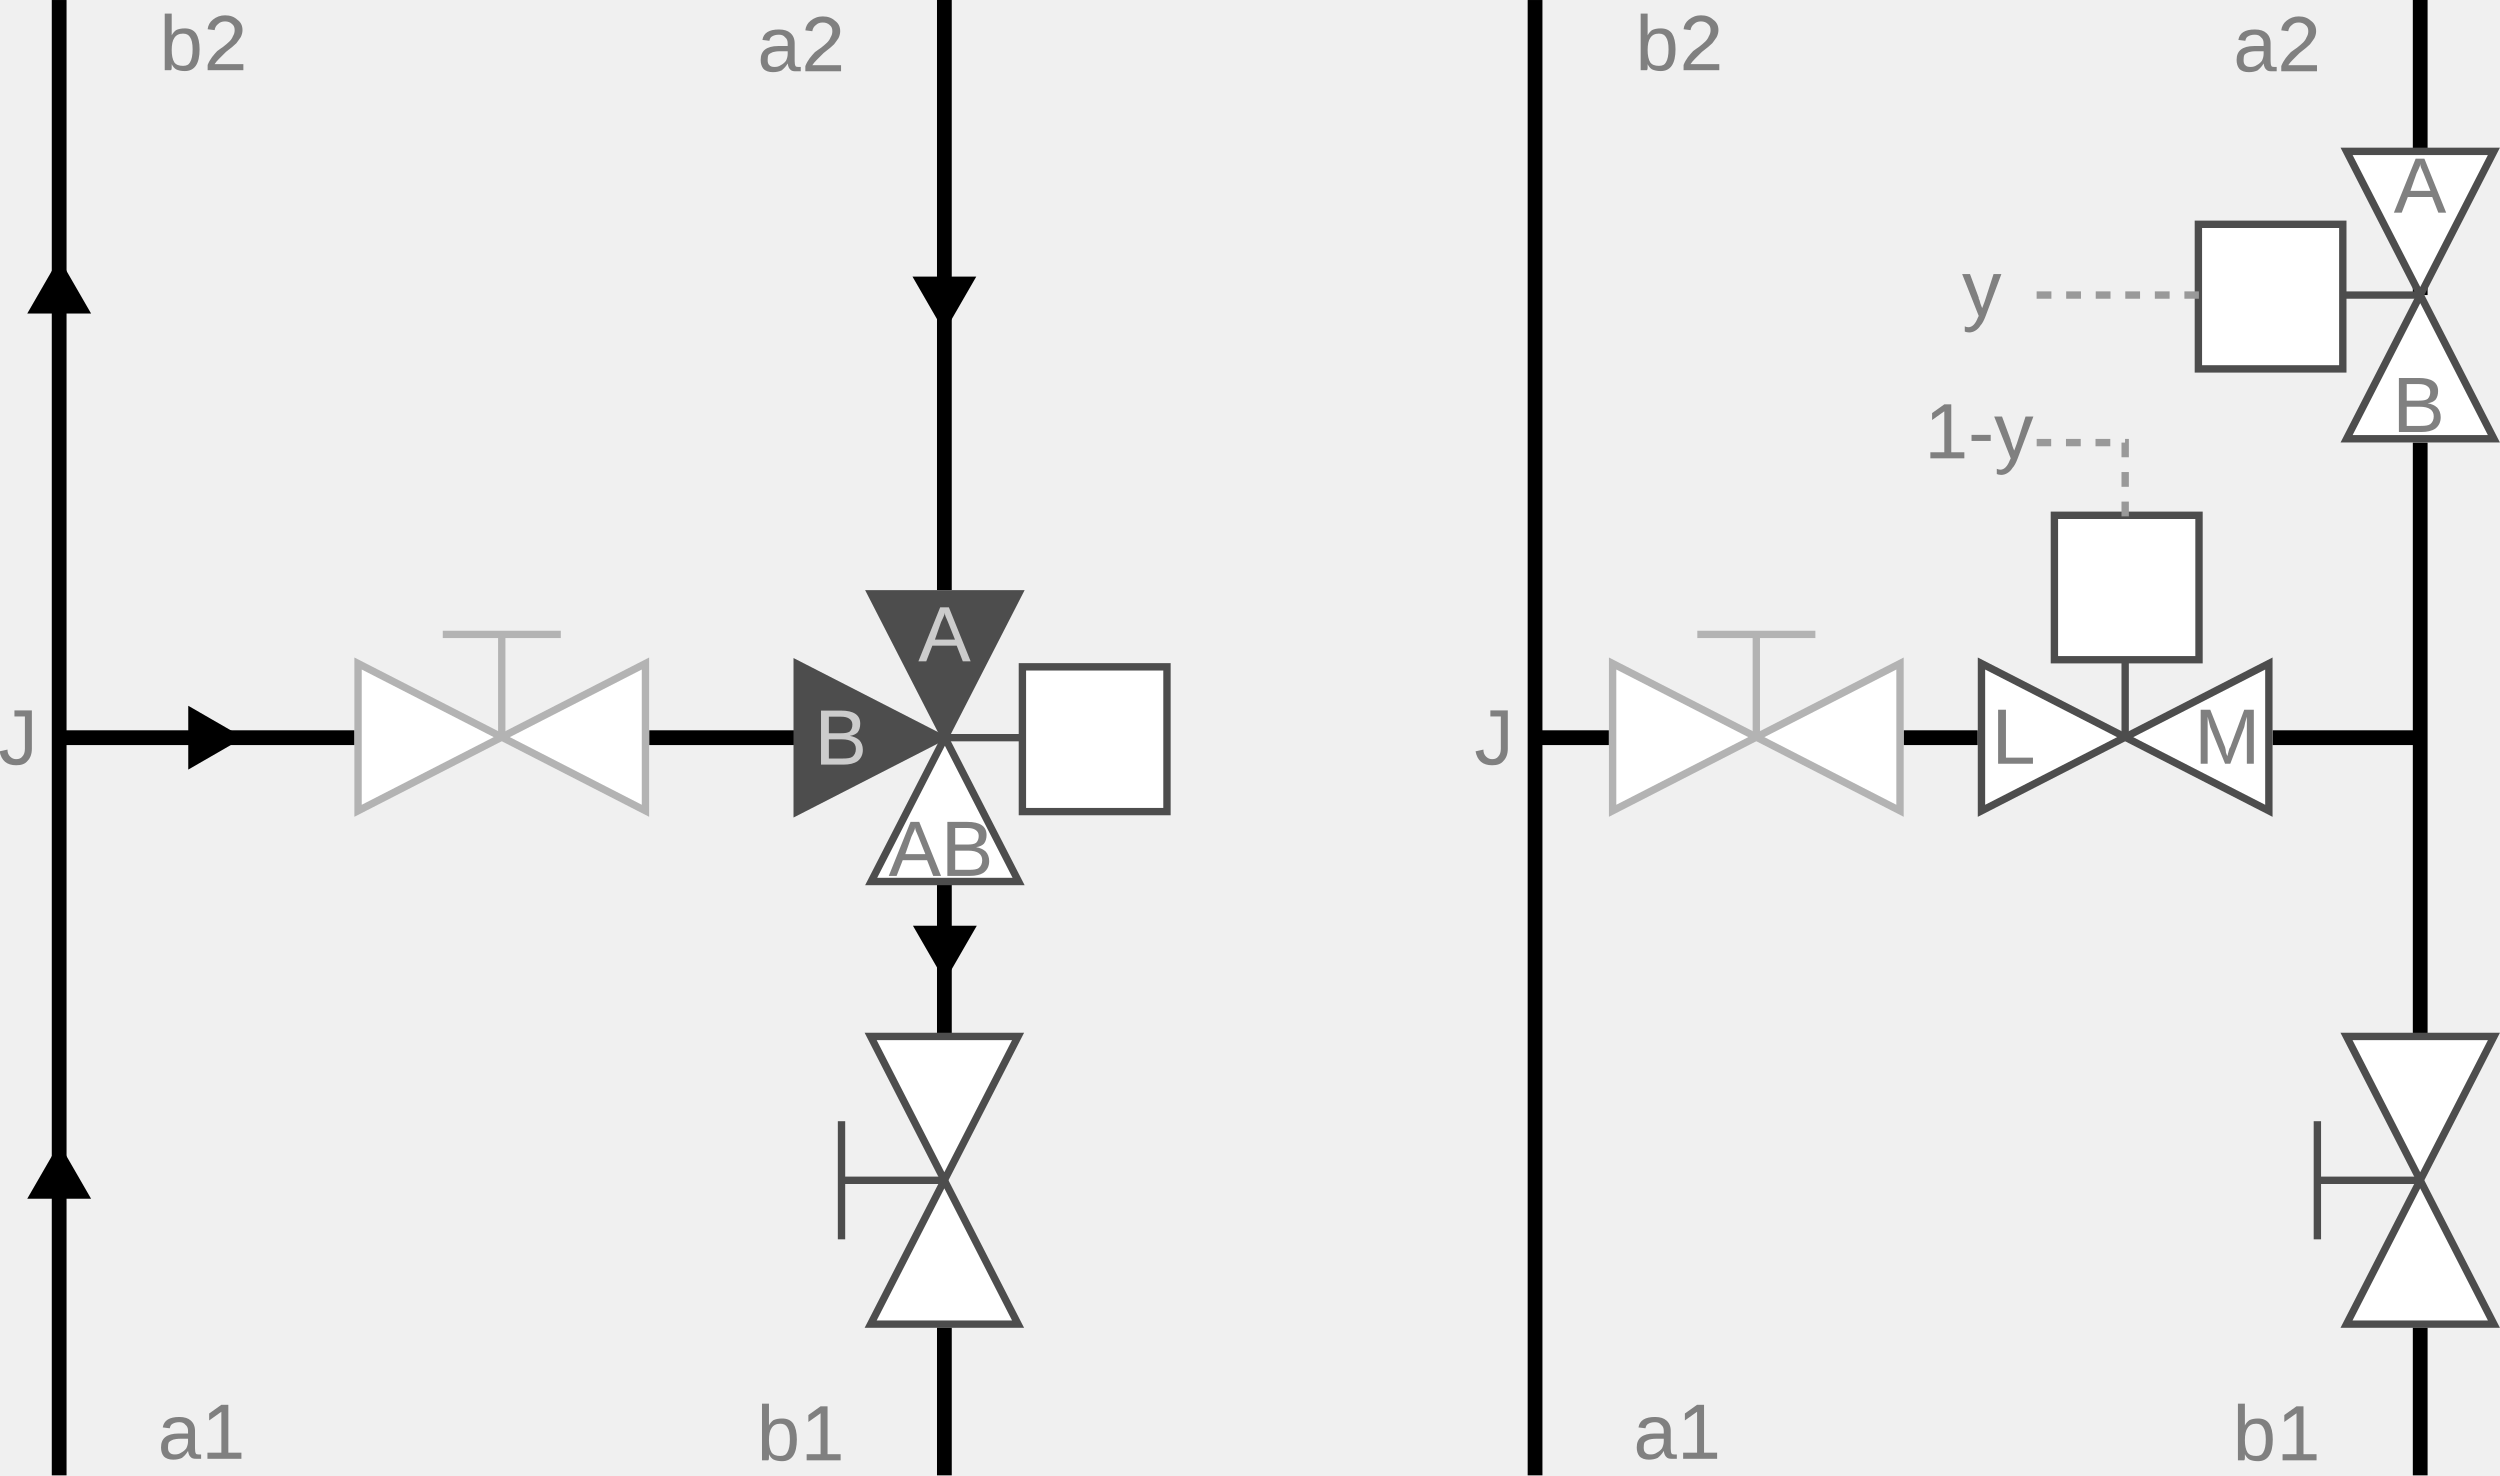
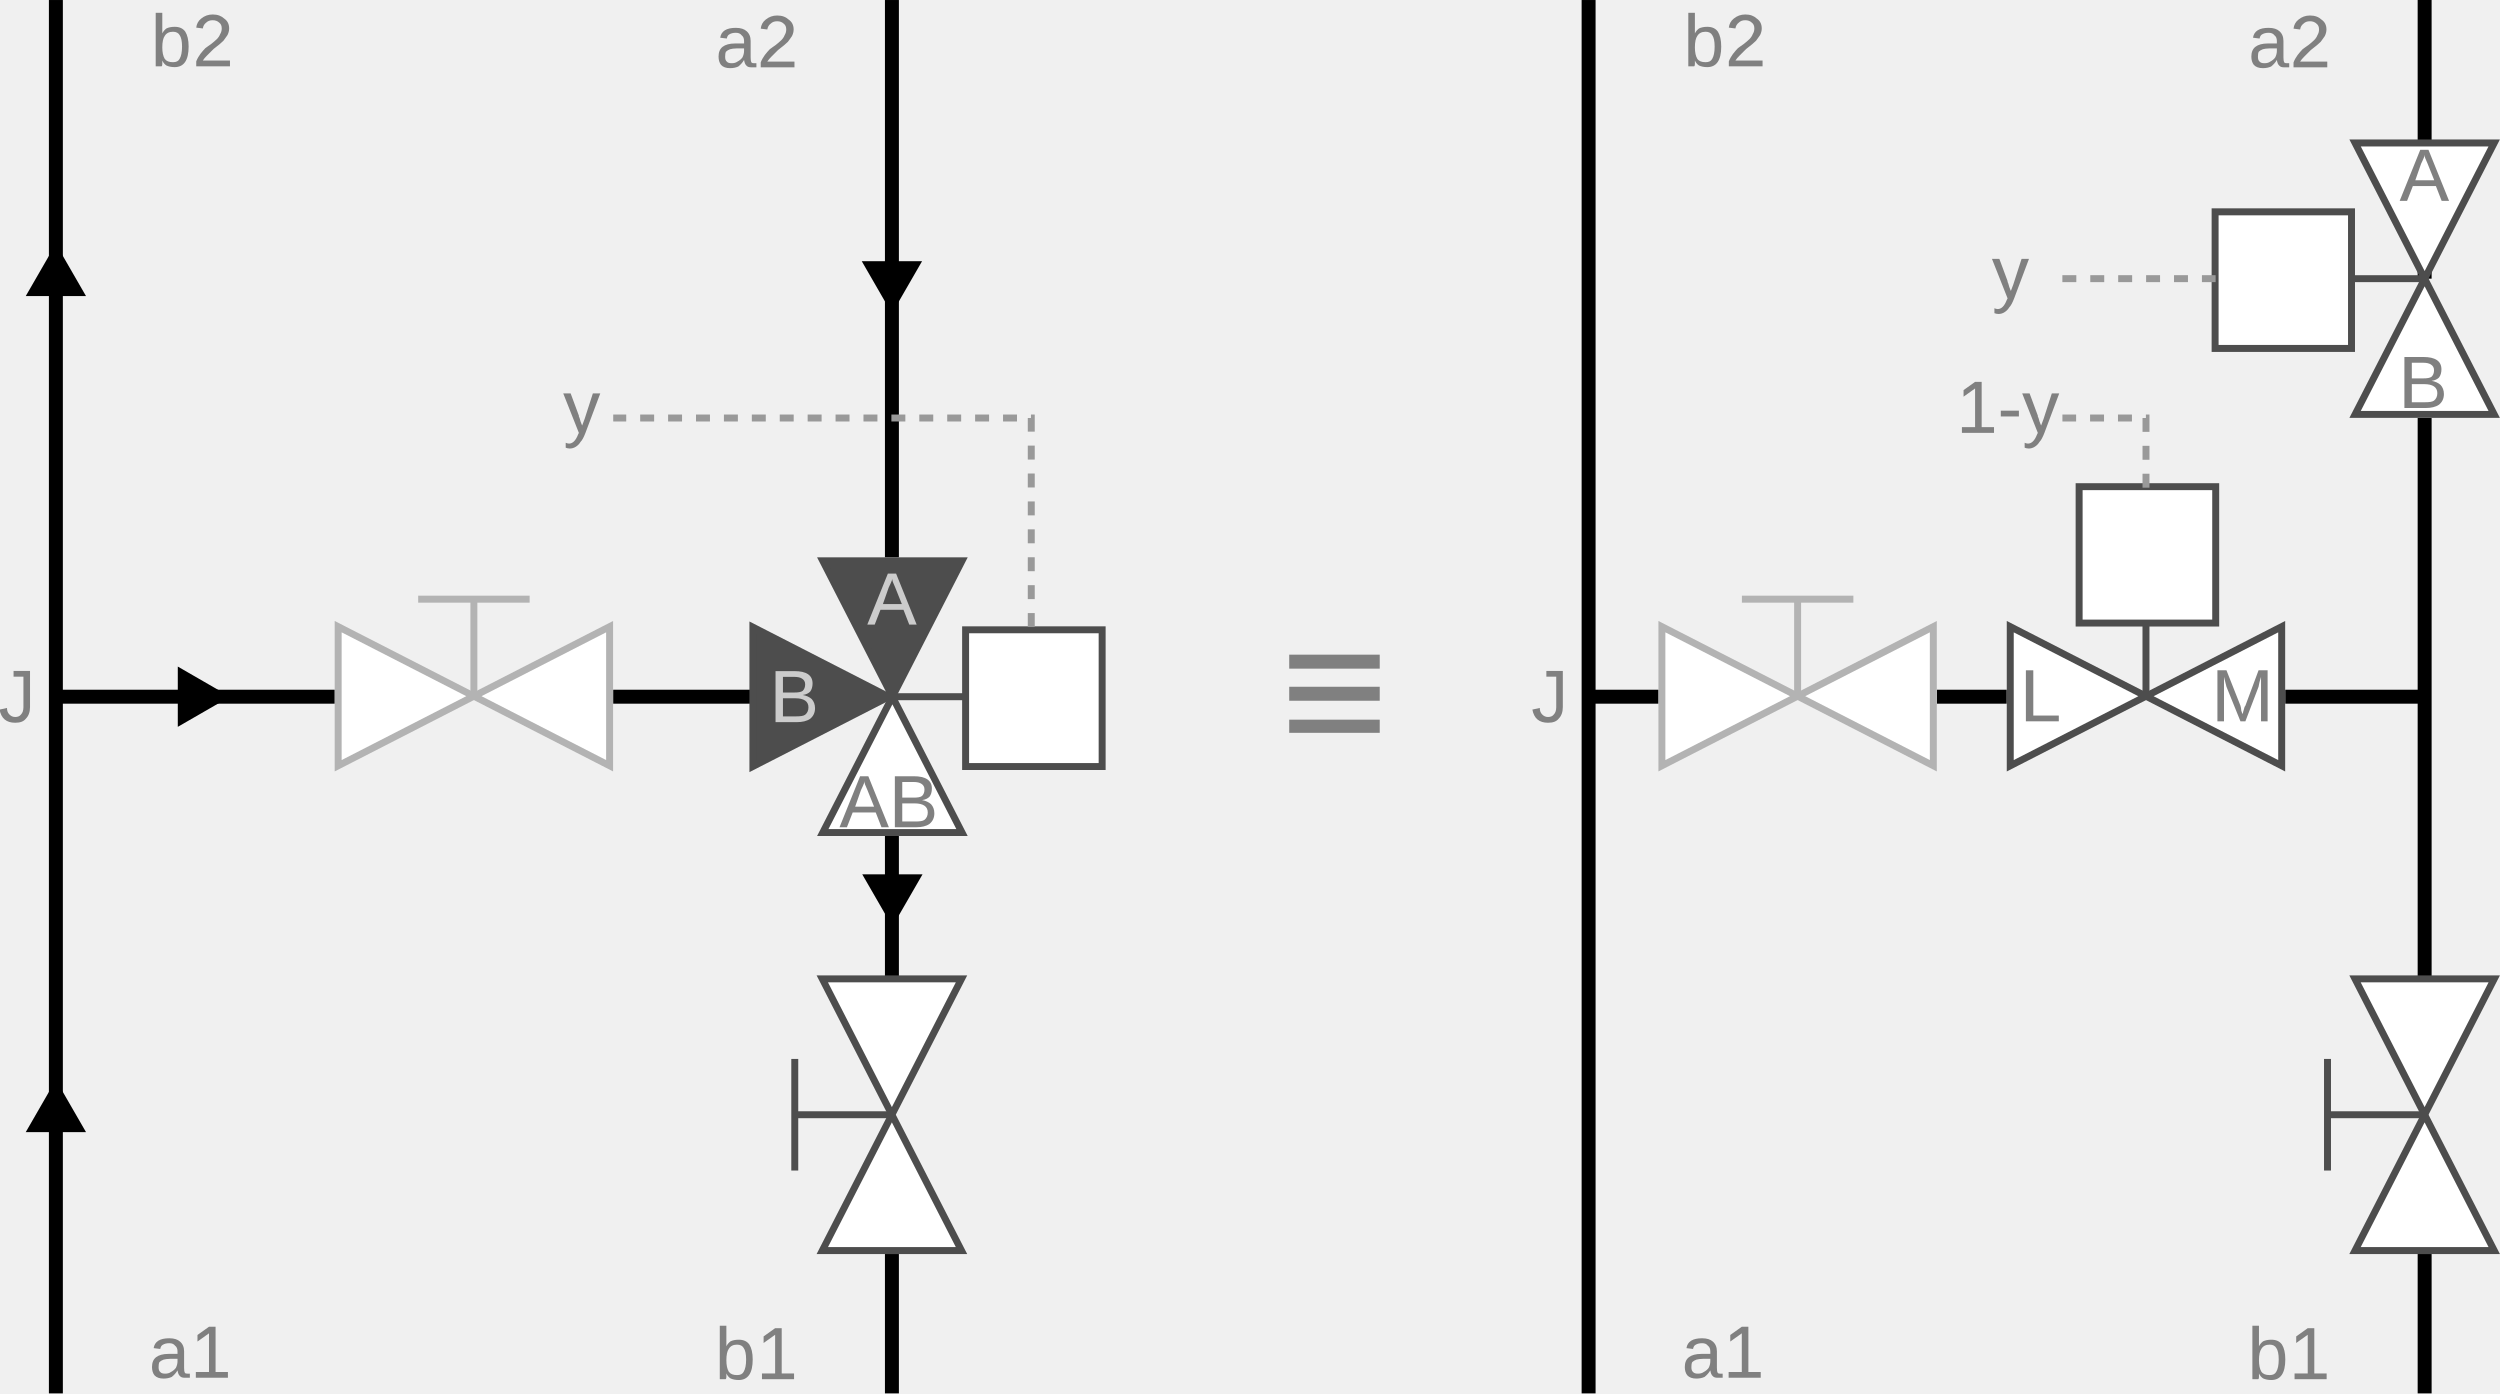
- <svg xmlns="http://www.w3.org/2000/svg" width="44.834mm" height="26.458mm" viewBox="0 0 44.834 26.458" version="1.1" id="svg1058">
+ <svg xmlns="http://www.w3.org/2000/svg" width="47.471mm" height="26.458mm" viewBox="0 0 47.471 26.458" version="1.1" id="svg1058">
  <defs id="defs1055">
    <clipPath clipPathUnits="userSpaceOnUse" id="clipPath39175">
      <rect style="fill:none;stroke:#cccccc;stroke-width:0.132" id="rect39177" width="26.458" height="26.458" x="63.5" y="121.708" />
    </clipPath>
    <marker id="ExperimentalArrow-39-8-3-9" refX="5" refY="3" orient="auto-start-reverse">
      <path style="fill:context-stroke" d="M 10,3 0,6 V 0 Z" id="path31992-48-8-4-3" />
    </marker>
    <marker id="marker32009-1-9-0-9" refX="5" refY="3" orient="auto-start-reverse">
      <path style="fill:context-stroke" d="M 10,3 0,6 V 0 Z" id="path32007-29-7-3-0" />
    </marker>
    <clipPath clipPathUnits="userSpaceOnUse" id="clipPath39175-3">
      <rect style="fill:none;stroke:#cccccc;stroke-width:0.132" id="rect39177-9" width="26.458" height="26.458" x="63.5" y="121.708" />
    </clipPath>
    <marker id="ExperimentalArrow-39-8-3-9-4" refX="5" refY="3" orient="auto-start-reverse">
      <path style="fill:context-stroke" d="M 10,3 0,6 V 0 Z" id="path31992-48-8-4-3-8" />
    </marker>
    <marker id="marker32009-1-9-0-9-1" refX="5" refY="3" orient="auto-start-reverse">
      <path style="fill:context-stroke" d="M 10,3 0,6 V 0 Z" id="path32007-29-7-3-0-2" />
    </marker>
  </defs>
-   <g id="layer1" transform="translate(-43.90897,-116.4167)">
-     <g id="g16622-6-3" transform="translate(-38.37374,-30.42708)" style="fill:#ffffff;stroke:#b3b3b3">
+   <g id="layer1" transform="translate(-42.84798,-116.4167)">
+     <g id="g16622-6-3" transform="translate(-39.43474,-30.42708)" style="fill:#ffffff;stroke:#b3b3b3">
      <path style="fill:#ffffff;stroke:#b3b3b3;stroke-width:0.132;stroke-linecap:butt;stroke-linejoin:miter;stroke-miterlimit:4;stroke-dasharray:none;stroke-opacity:1" d="m 93.858,158.743 v 2.641 l -2.577,-1.321 z" id="path5025-11-8" />
      <path style="fill:#ffffff;fill-opacity:1;stroke:#b3b3b3;stroke-width:0.132;stroke-linecap:butt;stroke-linejoin:miter;stroke-miterlimit:4;stroke-dasharray:none;stroke-opacity:1" d="m 88.704,158.743 v 2.641 l 2.577,-1.321 z" id="path5027-59-5" />
      <path style="fill:#ffffff;stroke:#b3b3b3;stroke-width:0.132;stroke-linecap:butt;stroke-linejoin:miter;stroke-miterlimit:4;stroke-dasharray:none;stroke-opacity:1" d="m 91.281,158.221 c 0,1.852 0,1.852 0,1.852" id="path5031-8-6" />
      <path style="display:inline;fill:#ffffff;stroke:#b3b3b3;stroke-width:0.132;stroke-linecap:butt;stroke-linejoin:miter;stroke-miterlimit:4;stroke-dasharray:none;stroke-opacity:1" d="m 92.34,158.221 c -2.117,0 -2.117,0 -2.117,0" id="path5031-5-48-1" />
    </g>
-     <path style="font-variation-settings:normal;vector-effect:none;fill:none;fill-opacity:1;stroke:#000000;stroke-width:0.265;stroke-linecap:butt;stroke-linejoin:miter;stroke-miterlimit:4;stroke-dasharray:none;stroke-dashoffset:0;stroke-opacity:1;-inkscape-stroke:none;stop-color:#000000" d="m 60.845,135.008 v -2.788" id="path2800-31-9" />
-     <path style="font-variation-settings:normal;vector-effect:none;fill:none;fill-opacity:1;stroke:#000000;stroke-width:0.265;stroke-linecap:butt;stroke-linejoin:miter;stroke-miterlimit:4;stroke-dasharray:none;stroke-dashoffset:0;stroke-opacity:1;-inkscape-stroke:none;stop-color:#000000" d="M 44.97,142.875 V 116.417" id="path2804-9-4" />
-     <g id="g16622-8-3-8" transform="matrix(0,-1.001011,1.00104,0,-99.38524,228.9569)" style="fill:#ffffff;stroke-width:0.999">
+     <path style="font-variation-settings:normal;vector-effect:none;fill:none;fill-opacity:1;stroke:#000000;stroke-width:0.265;stroke-linecap:butt;stroke-linejoin:miter;stroke-miterlimit:4;stroke-dasharray:none;stroke-dashoffset:0;stroke-opacity:1;-inkscape-stroke:none;stop-color:#000000" d="m 59.784,135.008 v -2.788" id="path2800-31-9" />
+     <path style="font-variation-settings:normal;vector-effect:none;fill:none;fill-opacity:1;stroke:#000000;stroke-width:0.265;stroke-linecap:butt;stroke-linejoin:miter;stroke-miterlimit:4;stroke-dasharray:none;stroke-dashoffset:0;stroke-opacity:1;-inkscape-stroke:none;stop-color:#000000" d="M 43.909,142.875 V 116.417" id="path2804-9-4" />
+     <g id="g16622-8-3-8" transform="matrix(0,-1.001011,1.00104,0,-100.4462,228.9569)" style="fill:#ffffff;stroke-width:0.999">
      <path style="fill:#ffffff;stroke:#4d4d4d;stroke-width:0.132;stroke-linecap:butt;stroke-linejoin:miter;stroke-miterlimit:4;stroke-dasharray:none;stroke-opacity:1" d="m 93.858,158.743 v 2.641 l -2.577,-1.321 z" id="path5025-1-3-1" />
      <path style="fill:#ffffff;fill-opacity:1;stroke:#4d4d4d;stroke-width:0.132;stroke-linecap:butt;stroke-linejoin:miter;stroke-miterlimit:4;stroke-dasharray:none;stroke-opacity:1" d="m 88.704,158.743 v 2.641 l 2.577,-1.321 z" id="path5027-0-3-0" />
      <path style="fill:#ffffff;stroke:#4d4d4d;stroke-width:0.132;stroke-linecap:butt;stroke-linejoin:miter;stroke-miterlimit:4;stroke-dasharray:none;stroke-opacity:1" d="m 91.281,158.221 c 0,1.852 0,1.852 0,1.852" id="path5031-3-8-3" />
      <path style="display:inline;fill:#ffffff;stroke:#4d4d4d;stroke-width:0.132;stroke-linecap:butt;stroke-linejoin:miter;stroke-miterlimit:4;stroke-dasharray:none;stroke-opacity:1" d="m 92.34,158.221 c -2.117,0 -2.117,0 -2.117,0" id="path5031-5-0-6-0" />
    </g>
-     <path style="fill:#000000;stroke:#000000;stroke-width:0.132" id="path22200-04-4" d="m 48.145,129.646 -0.397,0.229 -0.397,0.229 v -0.458 -0.458 l 0.397,0.229 z" />
-     <path style="fill:#000000;stroke:#000000;stroke-width:0.132" id="path22200-0-8-4" d="m 44.97,121.179 -0.229,0.397 -0.229,0.397 h 0.458 0.458 l -0.229,-0.397 z" />
-     <path style="display:inline;fill:none;fill-opacity:1;fill-rule:evenodd;stroke:#000000;stroke-width:0.265;stroke-miterlimit:4;stroke-dasharray:none;stroke-dashoffset:0;stop-color:#000000" d="m 60.845,127 -3e-5,-10.583" id="path6348-5-3-4" />
-     <path style="font-variation-settings:normal;vector-effect:none;fill:none;fill-opacity:1;stroke:#000000;stroke-width:0.265;stroke-linecap:butt;stroke-linejoin:miter;stroke-miterlimit:4;stroke-dasharray:none;stroke-dashoffset:0;stroke-opacity:1;-inkscape-stroke:none;stop-color:#000000" d="m 44.97,129.646 h 5.292" id="path1635-7" />
-     <path style="font-variation-settings:normal;vector-effect:none;fill:none;fill-opacity:1;stroke:#000000;stroke-width:0.265;stroke-linecap:butt;stroke-linejoin:miter;stroke-miterlimit:4;stroke-dasharray:none;stroke-dashoffset:0;stroke-opacity:1;-inkscape-stroke:none;stop-color:#000000" d="m 55.553,129.646 h 2.646" id="path1750-6" />
-     <g id="g3068-8-8" transform="matrix(0,-0.2648509,0.2648494,0,-509.1415,299.2192)" style="display:inline;stroke-width:0.999">
+     <path style="fill:#000000;stroke:#000000;stroke-width:0.132" id="path22200-04-4" d="m 47.084,129.646 -0.397,0.229 -0.397,0.229 v -0.458 -0.458 l 0.397,0.229 z" />
+     <path style="fill:#000000;stroke:#000000;stroke-width:0.132" id="path22200-0-8-4" d="m 43.909,121.179 -0.229,0.397 -0.229,0.397 h 0.458 0.458 l -0.229,-0.397 z" />
+     <path style="display:inline;fill:none;fill-opacity:1;fill-rule:evenodd;stroke:#000000;stroke-width:0.265;stroke-miterlimit:4;stroke-dasharray:none;stroke-dashoffset:0;stop-color:#000000" d="m 59.784,127 -3e-5,-10.583" id="path6348-5-3-4" />
+     <path style="font-variation-settings:normal;vector-effect:none;fill:none;fill-opacity:1;stroke:#000000;stroke-width:0.265;stroke-linecap:butt;stroke-linejoin:miter;stroke-miterlimit:4;stroke-dasharray:none;stroke-dashoffset:0;stroke-opacity:1;-inkscape-stroke:none;stop-color:#000000" d="m 43.909,129.646 h 5.292" id="path1635-7" />
+     <path style="font-variation-settings:normal;vector-effect:none;fill:none;fill-opacity:1;stroke:#000000;stroke-width:0.265;stroke-linecap:butt;stroke-linejoin:miter;stroke-miterlimit:4;stroke-dasharray:none;stroke-dashoffset:0;stroke-opacity:1;-inkscape-stroke:none;stop-color:#000000" d="m 54.492,129.646 h 2.646" id="path1750-6" />
+     <g id="g3068-8-8" transform="matrix(0,-0.2648509,0.2648494,0,-510.2025,299.2192)" style="display:inline;stroke-width:0.999">
      <path id="path5655-7-5-9-1-6-1-1-8" d="m 630.52,2157.142 v -9.984 l 9.74,4.992 z" style="fill:#ffffff;stroke:#4d4d4d;stroke-width:0.499;stroke-linecap:butt;stroke-linejoin:miter;stroke-miterlimit:4;stroke-dasharray:none;stroke-opacity:1" />
      <path id="path5657-8-5-7-6-2-5-29-5" d="m 650,2157.142 v -9.984 l -9.74,4.992 z" style="fill:#4d4d4d;fill-opacity:1;stroke:#4d4d4d;stroke-width:0.499;stroke-linecap:butt;stroke-linejoin:miter;stroke-miterlimit:4;stroke-dasharray:none;stroke-opacity:1" />
      <rect y="635.254" x="-2167.188" height="9.802" width="9.789" id="rect5659-1-1-1-8-2-2-390-0" style="fill:#ffffff;fill-opacity:1;stroke:#4d4d4d;stroke-width:0.499;stroke-linejoin:miter;stroke-miterlimit:4;stroke-dasharray:none;stroke-dashoffset:0;stroke-opacity:1" transform="rotate(-90)" />
      <path id="path5661-2-42-7-3-5-1-8-9" d="m 640.26,2157.398 c 0,-5.283 0,-5.283 0,-5.283" style="fill:none;stroke:#4d4d4d;stroke-width:0.499;stroke-linecap:butt;stroke-linejoin:miter;stroke-miterlimit:4;stroke-dasharray:none;stroke-opacity:1" />
      <path style="fill:#4d4d4d;fill-opacity:1;stroke:#4d4d4d;stroke-width:0.499;stroke-linecap:butt;stroke-linejoin:miter;stroke-miterlimit:4;stroke-dasharray:none;stroke-opacity:1" d="m 645.244,2142.15 h -9.984 l 4.992,9.74 z" id="path5657-8-5-7-8-7-2-1-85-6" />
    </g>
-     <path style="fill:#000000;stroke:#000000;stroke-width:0.132" id="path22200-0-8-8-3" d="m 44.97,137.054 -0.229,0.397 -0.229,0.397 h 0.458 0.458 l -0.229,-0.397 z" />
-     <path style="font-variation-settings:normal;vector-effect:none;fill:none;fill-opacity:1;stroke:#000000;stroke-width:0.265;stroke-linecap:butt;stroke-linejoin:miter;stroke-miterlimit:4;stroke-dasharray:none;stroke-dashoffset:0;stroke-opacity:1;-inkscape-stroke:none;stop-color:#000000" d="m 60.845,142.875 v -2.646" id="path2800-31-9-7" />
-     <path style="fill:#000000;stroke:#000000;stroke-width:0.132" id="path22200-9-0-88-4" d="m 60.854,133.879 0.229,-0.397 0.229,-0.397 h -0.458 -0.458 l 0.229,0.397 z" />
-     <path style="fill:#000000;stroke:#000000;stroke-width:0.132" id="path22200-0-8-4-5" d="m 60.845,122.237 -0.229,-0.397 -0.229,-0.397 h 0.458 0.458 l -0.229,0.397 z" />
-     <text id="text6376-7-2-9-59-9-6-0-8-3" y="132.124" x="59.849" style="font-style:normal;font-variant:normal;font-weight:normal;font-stretch:normal;font-size:1.411px;line-height:1.25;font-family:Arial;-inkscape-font-specification:'Arial, Normal';font-variant-ligatures:normal;font-variant-caps:normal;font-variant-numeric:normal;font-variant-east-asian:normal;display:inline;fill:#808080;stroke-width:0.265" xml:space="preserve">
-       <tspan id="tspan2764-9-0-5-8" x="59.849" y="132.124">AB</tspan>
+     <path style="fill:#000000;stroke:#000000;stroke-width:0.132" id="path22200-0-8-8-3" d="m 43.909,137.054 -0.229,0.397 -0.229,0.397 H 43.909 44.367 l -0.229,-0.397 z" />
+     <path style="font-variation-settings:normal;vector-effect:none;fill:none;fill-opacity:1;stroke:#000000;stroke-width:0.265;stroke-linecap:butt;stroke-linejoin:miter;stroke-miterlimit:4;stroke-dasharray:none;stroke-dashoffset:0;stroke-opacity:1;-inkscape-stroke:none;stop-color:#000000" d="m 59.784,142.875 v -2.646" id="path2800-31-9-7" />
+     <path style="fill:#000000;stroke:#000000;stroke-width:0.132" id="path22200-9-0-88-4" d="m 59.793,133.879 0.229,-0.397 0.229,-0.397 H 59.793 59.335 l 0.229,0.397 z" />
+     <path style="fill:#000000;stroke:#000000;stroke-width:0.132" id="path22200-0-8-4-5" d="m 59.784,122.237 -0.229,-0.397 -0.229,-0.397 H 59.784 60.242 l -0.229,0.397 z" />
+     <text id="text6376-7-2-9-59-9-6-0-8-3" y="132.124" x="58.788" style="font-style:normal;font-variant:normal;font-weight:normal;font-stretch:normal;font-size:1.411px;line-height:1.25;font-family:Arial;-inkscape-font-specification:'Arial, Normal';font-variant-ligatures:normal;font-variant-caps:normal;font-variant-numeric:normal;font-variant-east-asian:normal;display:inline;fill:#808080;stroke-width:0.265" xml:space="preserve">
+       <tspan id="tspan2764-9-0-5-8" x="58.788" y="132.124">AB</tspan>
    </text>
-     <text id="text6376-7-2-9-59-9-6-0-8-3-0" y="128.276" x="60.377" style="font-style:normal;font-variant:normal;font-weight:normal;font-stretch:normal;font-size:1.411px;line-height:1.25;font-family:Arial;-inkscape-font-specification:'Arial, Normal';font-variant-ligatures:normal;font-variant-caps:normal;font-variant-numeric:normal;font-variant-east-asian:normal;display:inline;fill:#cccccc;stroke-width:0.265" xml:space="preserve">
-       <tspan id="tspan2764-9-0-5-8-3" x="60.377" y="128.276">A</tspan>
+     <text id="text6376-7-2-9-59-9-6-0-8-3-0" y="128.276" x="59.316" style="font-style:normal;font-variant:normal;font-weight:normal;font-stretch:normal;font-size:1.411px;line-height:1.25;font-family:Arial;-inkscape-font-specification:'Arial, Normal';font-variant-ligatures:normal;font-variant-caps:normal;font-variant-numeric:normal;font-variant-east-asian:normal;display:inline;fill:#cccccc;stroke-width:0.265" xml:space="preserve">
+       <tspan id="tspan2764-9-0-5-8-3" x="59.316" y="128.276">A</tspan>
    </text>
-     <text id="text6376-7-2-9-59-9-6-0-8-3-0-5" y="130.128" x="58.525" style="font-style:normal;font-variant:normal;font-weight:normal;font-stretch:normal;font-size:1.411px;line-height:1.25;font-family:Arial;-inkscape-font-specification:'Arial, Normal';font-variant-ligatures:normal;font-variant-caps:normal;font-variant-numeric:normal;font-variant-east-asian:normal;display:inline;fill:#cccccc;stroke-width:0.265" xml:space="preserve">
-       <tspan id="tspan2764-9-0-5-8-3-4" x="58.525" y="130.128">B</tspan>
+     <text id="text6376-7-2-9-59-9-6-0-8-3-0-5" y="130.128" x="57.464" style="font-style:normal;font-variant:normal;font-weight:normal;font-stretch:normal;font-size:1.411px;line-height:1.25;font-family:Arial;-inkscape-font-specification:'Arial, Normal';font-variant-ligatures:normal;font-variant-caps:normal;font-variant-numeric:normal;font-variant-east-asian:normal;display:inline;fill:#cccccc;stroke-width:0.265" xml:space="preserve">
+       <tspan id="tspan2764-9-0-5-8-3-4" x="57.464" y="130.128">B</tspan>
    </text>
-     <text id="text6376-7-2-9-59-9-6-0-8-3-05" y="142.579" x="46.733" style="font-style:normal;font-variant:normal;font-weight:normal;font-stretch:normal;font-size:1.411px;line-height:1.25;font-family:Arial;-inkscape-font-specification:'Arial, Normal';font-variant-ligatures:normal;font-variant-caps:normal;font-variant-numeric:normal;font-variant-east-asian:normal;display:inline;fill:#808080;stroke-width:0.265" xml:space="preserve">
-       <tspan id="tspan2764-9-0-5-8-9" x="46.733" y="142.579">a1</tspan>
+     <text id="text6376-7-2-9-59-9-6-0-8-3-05" y="142.579" x="45.672" style="font-style:normal;font-variant:normal;font-weight:normal;font-stretch:normal;font-size:1.411px;line-height:1.25;font-family:Arial;-inkscape-font-specification:'Arial, Normal';font-variant-ligatures:normal;font-variant-caps:normal;font-variant-numeric:normal;font-variant-east-asian:normal;display:inline;fill:#808080;stroke-width:0.265" xml:space="preserve">
+       <tspan id="tspan2764-9-0-5-8-9" x="45.672" y="142.579">a1</tspan>
    </text>
-     <text id="text6376-7-2-9-59-9-6-0-8-3-05-4" y="142.605" x="57.482" style="font-style:normal;font-variant:normal;font-weight:normal;font-stretch:normal;font-size:1.411px;line-height:1.25;font-family:Arial;-inkscape-font-specification:'Arial, Normal';font-variant-ligatures:normal;font-variant-caps:normal;font-variant-numeric:normal;font-variant-east-asian:normal;display:inline;fill:#808080;stroke-width:0.265" xml:space="preserve">
-       <tspan id="tspan2764-9-0-5-8-9-6" x="57.482" y="142.605">b1</tspan>
+     <text id="text6376-7-2-9-59-9-6-0-8-3-05-4" y="142.605" x="56.421" style="font-style:normal;font-variant:normal;font-weight:normal;font-stretch:normal;font-size:1.411px;line-height:1.25;font-family:Arial;-inkscape-font-specification:'Arial, Normal';font-variant-ligatures:normal;font-variant-caps:normal;font-variant-numeric:normal;font-variant-east-asian:normal;display:inline;fill:#808080;stroke-width:0.265" xml:space="preserve">
+       <tspan id="tspan2764-9-0-5-8-9-6" x="56.421" y="142.605">b1</tspan>
    </text>
-     <text id="text6376-7-2-9-59-9-6-0-8-3-05-9" y="117.675" x="46.77" style="font-style:normal;font-variant:normal;font-weight:normal;font-stretch:normal;font-size:1.411px;line-height:1.25;font-family:Arial;-inkscape-font-specification:'Arial, Normal';font-variant-ligatures:normal;font-variant-caps:normal;font-variant-numeric:normal;font-variant-east-asian:normal;display:inline;fill:#808080;stroke-width:0.265" xml:space="preserve">
-       <tspan id="tspan2764-9-0-5-8-9-2" x="46.77" y="117.675">b2</tspan>
+     <text id="text6376-7-2-9-59-9-6-0-8-3-05-9" y="117.675" x="45.709" style="font-style:normal;font-variant:normal;font-weight:normal;font-stretch:normal;font-size:1.411px;line-height:1.25;font-family:Arial;-inkscape-font-specification:'Arial, Normal';font-variant-ligatures:normal;font-variant-caps:normal;font-variant-numeric:normal;font-variant-east-asian:normal;display:inline;fill:#808080;stroke-width:0.265" xml:space="preserve">
+       <tspan id="tspan2764-9-0-5-8-9-2" x="45.709" y="117.675">b2</tspan>
    </text>
-     <text id="text6376-7-2-9-59-9-6-0-8-3-05-4-2" y="117.694" x="57.49" style="font-style:normal;font-variant:normal;font-weight:normal;font-stretch:normal;font-size:1.411px;line-height:1.25;font-family:Arial;-inkscape-font-specification:'Arial, Normal';font-variant-ligatures:normal;font-variant-caps:normal;font-variant-numeric:normal;font-variant-east-asian:normal;display:inline;fill:#808080;stroke-width:0.265" xml:space="preserve">
-       <tspan id="tspan2764-9-0-5-8-9-6-4" x="57.49" y="117.694">a2</tspan>
+     <text id="text6376-7-2-9-59-9-6-0-8-3-05-4-2" y="117.694" x="56.43" style="font-style:normal;font-variant:normal;font-weight:normal;font-stretch:normal;font-size:1.411px;line-height:1.25;font-family:Arial;-inkscape-font-specification:'Arial, Normal';font-variant-ligatures:normal;font-variant-caps:normal;font-variant-numeric:normal;font-variant-east-asian:normal;display:inline;fill:#808080;stroke-width:0.265" xml:space="preserve">
+       <tspan id="tspan2764-9-0-5-8-9-6-4" x="56.43" y="117.694">a2</tspan>
    </text>
-     <text id="text6376-7-2-9-59-9-6-0-8-3-05-7" y="130.125" x="43.887" style="font-style:normal;font-variant:normal;font-weight:normal;font-stretch:normal;font-size:1.411px;line-height:1.25;font-family:Arial;-inkscape-font-specification:'Arial, Normal';font-variant-ligatures:normal;font-variant-caps:normal;font-variant-numeric:normal;font-variant-east-asian:normal;display:inline;fill:#808080;stroke-width:0.265" xml:space="preserve">
-       <tspan id="tspan2764-9-0-5-8-9-7" x="43.887" y="130.125">J</tspan>
+     <text id="text6376-7-2-9-59-9-6-0-8-3-05-7" y="130.125" x="42.826" style="font-style:normal;font-variant:normal;font-weight:normal;font-stretch:normal;font-size:1.411px;line-height:1.25;font-family:Arial;-inkscape-font-specification:'Arial, Normal';font-variant-ligatures:normal;font-variant-caps:normal;font-variant-numeric:normal;font-variant-east-asian:normal;display:inline;fill:#808080;stroke-width:0.265" xml:space="preserve">
+       <tspan id="tspan2764-9-0-5-8-9-7" x="42.826" y="130.125">J</tspan>
    </text>
-     <g id="g16622-6-3-8" transform="translate(-15.875,-30.42709)" style="fill:#ffffff;stroke:#b3b3b3">
+     <g id="g16622-6-3-8" transform="translate(-14.29933,-30.42709)" style="fill:#ffffff;stroke:#b3b3b3">
      <path style="fill:#ffffff;stroke:#b3b3b3;stroke-width:0.132;stroke-linecap:butt;stroke-linejoin:miter;stroke-miterlimit:4;stroke-dasharray:none;stroke-opacity:1" d="m 93.858,158.743 v 2.641 l -2.577,-1.321 z" id="path5025-11-8-8" />
      <path style="fill:#ffffff;fill-opacity:1;stroke:#b3b3b3;stroke-width:0.132;stroke-linecap:butt;stroke-linejoin:miter;stroke-miterlimit:4;stroke-dasharray:none;stroke-opacity:1" d="m 88.704,158.743 v 2.641 l 2.577,-1.321 z" id="path5027-59-5-9" />
      <path style="fill:#ffffff;stroke:#b3b3b3;stroke-width:0.132;stroke-linecap:butt;stroke-linejoin:miter;stroke-miterlimit:4;stroke-dasharray:none;stroke-opacity:1" d="m 91.281,158.221 c 0,1.852 0,1.852 0,1.852" id="path5031-8-6-7" />
      <path style="display:inline;fill:#ffffff;stroke:#b3b3b3;stroke-width:0.132;stroke-linecap:butt;stroke-linejoin:miter;stroke-miterlimit:4;stroke-dasharray:none;stroke-opacity:1" d="m 92.34,158.221 c -2.117,0 -2.117,0 -2.117,0" id="path5031-5-48-1-7" />
    </g>
-     <path style="font-variation-settings:normal;vector-effect:none;fill:none;fill-opacity:1;stroke:#000000;stroke-width:0.265;stroke-linecap:butt;stroke-linejoin:miter;stroke-miterlimit:4;stroke-dasharray:none;stroke-dashoffset:0;stroke-opacity:1;-inkscape-stroke:none;stop-color:#000000" d="M 87.312,135.008 V 124.354" id="path2800-31-9-6" />
-     <path style="font-variation-settings:normal;vector-effect:none;fill:none;fill-opacity:1;stroke:#000000;stroke-width:0.265;stroke-linecap:butt;stroke-linejoin:miter;stroke-miterlimit:4;stroke-dasharray:none;stroke-dashoffset:0;stroke-opacity:1;-inkscape-stroke:none;stop-color:#000000" d="M 71.438,142.875 V 116.417" id="path2804-9-4-4" />
-     <g id="g16622-8-3-8-3" transform="matrix(0,-1.001011,1.00104,0,-72.91774,228.9569)" style="fill:#ffffff;stroke-width:0.999">
+     <path style="font-variation-settings:normal;vector-effect:none;fill:none;fill-opacity:1;stroke:#000000;stroke-width:0.265;stroke-linecap:butt;stroke-linejoin:miter;stroke-miterlimit:4;stroke-dasharray:none;stroke-dashoffset:0;stroke-opacity:1;-inkscape-stroke:none;stop-color:#000000" d="M 88.888,135.008 V 124.354" id="path2800-31-9-6" />
+     <path style="font-variation-settings:normal;vector-effect:none;fill:none;fill-opacity:1;stroke:#000000;stroke-width:0.265;stroke-linecap:butt;stroke-linejoin:miter;stroke-miterlimit:4;stroke-dasharray:none;stroke-dashoffset:0;stroke-opacity:1;-inkscape-stroke:none;stop-color:#000000" d="M 73.013,142.875 V 116.417" id="path2804-9-4-4" />
+     <g id="g16622-8-3-8-3" transform="matrix(0,-1.001011,1.00104,0,-71.34207,228.9569)" style="fill:#ffffff;stroke-width:0.999">
      <path style="fill:#ffffff;stroke:#4d4d4d;stroke-width:0.132;stroke-linecap:butt;stroke-linejoin:miter;stroke-miterlimit:4;stroke-dasharray:none;stroke-opacity:1" d="m 93.858,158.743 v 2.641 l -2.577,-1.321 z" id="path5025-1-3-1-0" />
      <path style="fill:#ffffff;fill-opacity:1;stroke:#4d4d4d;stroke-width:0.132;stroke-linecap:butt;stroke-linejoin:miter;stroke-miterlimit:4;stroke-dasharray:none;stroke-opacity:1" d="m 88.704,158.743 v 2.641 l 2.577,-1.321 z" id="path5027-0-3-0-3" />
      <path style="fill:#ffffff;stroke:#4d4d4d;stroke-width:0.132;stroke-linecap:butt;stroke-linejoin:miter;stroke-miterlimit:4;stroke-dasharray:none;stroke-opacity:1" d="m 91.281,158.221 c 0,1.852 0,1.852 0,1.852" id="path5031-3-8-3-0" />
      <path style="display:inline;fill:#ffffff;stroke:#4d4d4d;stroke-width:0.132;stroke-linecap:butt;stroke-linejoin:miter;stroke-miterlimit:4;stroke-dasharray:none;stroke-opacity:1" d="m 92.34,158.221 c -2.117,0 -2.117,0 -2.117,0" id="path5031-5-0-6-0-9" />
    </g>
-     <path style="display:inline;fill:none;fill-opacity:1;fill-rule:evenodd;stroke:#000000;stroke-width:0.265;stroke-miterlimit:4;stroke-dasharray:none;stroke-dashoffset:0;stop-color:#000000" d="m 87.312,121.708 -3e-5,-5.292" id="path6348-5-3-4-0" />
-     <path style="font-variation-settings:normal;vector-effect:none;fill:none;fill-opacity:1;stroke:#000000;stroke-width:0.265;stroke-linecap:butt;stroke-linejoin:miter;stroke-miterlimit:4;stroke-dasharray:none;stroke-dashoffset:0;stroke-opacity:1;-inkscape-stroke:none;stop-color:#000000" d="m 87.312,142.875 v -2.646" id="path2800-31-9-7-7" />
-     <text id="text6376-7-2-9-59-9-6-0-8-3-05-6" y="142.579" x="73.201" style="font-style:normal;font-variant:normal;font-weight:normal;font-stretch:normal;font-size:1.411px;line-height:1.25;font-family:Arial;-inkscape-font-specification:'Arial, Normal';font-variant-ligatures:normal;font-variant-caps:normal;font-variant-numeric:normal;font-variant-east-asian:normal;display:inline;fill:#808080;stroke-width:0.265" xml:space="preserve">
-       <tspan id="tspan2764-9-0-5-8-9-8" x="73.201" y="142.579">a1</tspan>
+     <path style="display:inline;fill:none;fill-opacity:1;fill-rule:evenodd;stroke:#000000;stroke-width:0.265;stroke-miterlimit:4;stroke-dasharray:none;stroke-dashoffset:0;stop-color:#000000" d="m 88.888,121.708 -3e-5,-5.292" id="path6348-5-3-4-0" />
+     <path style="font-variation-settings:normal;vector-effect:none;fill:none;fill-opacity:1;stroke:#000000;stroke-width:0.265;stroke-linecap:butt;stroke-linejoin:miter;stroke-miterlimit:4;stroke-dasharray:none;stroke-dashoffset:0;stroke-opacity:1;-inkscape-stroke:none;stop-color:#000000" d="m 88.888,142.875 v -2.646" id="path2800-31-9-7-7" />
+     <text id="text6376-7-2-9-59-9-6-0-8-3-05-6" y="142.579" x="74.776" style="font-style:normal;font-variant:normal;font-weight:normal;font-stretch:normal;font-size:1.411px;line-height:1.25;font-family:Arial;-inkscape-font-specification:'Arial, Normal';font-variant-ligatures:normal;font-variant-caps:normal;font-variant-numeric:normal;font-variant-east-asian:normal;display:inline;fill:#808080;stroke-width:0.265" xml:space="preserve">
+       <tspan id="tspan2764-9-0-5-8-9-8" x="74.776" y="142.579">a1</tspan>
    </text>
-     <text id="text6376-7-2-9-59-9-6-0-8-3-05-4-0" y="142.605" x="83.949" style="font-style:normal;font-variant:normal;font-weight:normal;font-stretch:normal;font-size:1.411px;line-height:1.25;font-family:Arial;-inkscape-font-specification:'Arial, Normal';font-variant-ligatures:normal;font-variant-caps:normal;font-variant-numeric:normal;font-variant-east-asian:normal;display:inline;fill:#808080;stroke-width:0.265" xml:space="preserve">
-       <tspan id="tspan2764-9-0-5-8-9-6-2" x="83.949" y="142.605">b1</tspan>
+     <text id="text6376-7-2-9-59-9-6-0-8-3-05-4-0" y="142.605" x="85.525" style="font-style:normal;font-variant:normal;font-weight:normal;font-stretch:normal;font-size:1.411px;line-height:1.25;font-family:Arial;-inkscape-font-specification:'Arial, Normal';font-variant-ligatures:normal;font-variant-caps:normal;font-variant-numeric:normal;font-variant-east-asian:normal;display:inline;fill:#808080;stroke-width:0.265" xml:space="preserve">
+       <tspan id="tspan2764-9-0-5-8-9-6-2" x="85.525" y="142.605">b1</tspan>
    </text>
-     <text id="text6376-7-2-9-59-9-6-0-8-3-05-9-1" y="117.675" x="73.237" style="font-style:normal;font-variant:normal;font-weight:normal;font-stretch:normal;font-size:1.411px;line-height:1.25;font-family:Arial;-inkscape-font-specification:'Arial, Normal';font-variant-ligatures:normal;font-variant-caps:normal;font-variant-numeric:normal;font-variant-east-asian:normal;display:inline;fill:#808080;stroke-width:0.265" xml:space="preserve">
-       <tspan id="tspan2764-9-0-5-8-9-2-0" x="73.237" y="117.675">b2</tspan>
+     <text id="text6376-7-2-9-59-9-6-0-8-3-05-9-1" y="117.675" x="74.813" style="font-style:normal;font-variant:normal;font-weight:normal;font-stretch:normal;font-size:1.411px;line-height:1.25;font-family:Arial;-inkscape-font-specification:'Arial, Normal';font-variant-ligatures:normal;font-variant-caps:normal;font-variant-numeric:normal;font-variant-east-asian:normal;display:inline;fill:#808080;stroke-width:0.265" xml:space="preserve">
+       <tspan id="tspan2764-9-0-5-8-9-2-0" x="74.813" y="117.675">b2</tspan>
    </text>
-     <text id="text6376-7-2-9-59-9-6-0-8-3-05-4-2-5" y="117.694" x="83.958" style="font-style:normal;font-variant:normal;font-weight:normal;font-stretch:normal;font-size:1.411px;line-height:1.25;font-family:Arial;-inkscape-font-specification:'Arial, Normal';font-variant-ligatures:normal;font-variant-caps:normal;font-variant-numeric:normal;font-variant-east-asian:normal;display:inline;fill:#808080;stroke-width:0.265" xml:space="preserve">
-       <tspan id="tspan2764-9-0-5-8-9-6-4-1" x="83.958" y="117.694">a2</tspan>
+     <text id="text6376-7-2-9-59-9-6-0-8-3-05-4-2-5" y="117.694" x="85.534" style="font-style:normal;font-variant:normal;font-weight:normal;font-stretch:normal;font-size:1.411px;line-height:1.25;font-family:Arial;-inkscape-font-specification:'Arial, Normal';font-variant-ligatures:normal;font-variant-caps:normal;font-variant-numeric:normal;font-variant-east-asian:normal;display:inline;fill:#808080;stroke-width:0.265" xml:space="preserve">
+       <tspan id="tspan2764-9-0-5-8-9-6-4-1" x="85.534" y="117.694">a2</tspan>
    </text>
-     <text id="text6376-7-2-9-59-9-6-0-8-3-05-7-1" y="130.125" x="70.354" style="font-style:normal;font-variant:normal;font-weight:normal;font-stretch:normal;font-size:1.411px;line-height:1.25;font-family:Arial;-inkscape-font-specification:'Arial, Normal';font-variant-ligatures:normal;font-variant-caps:normal;font-variant-numeric:normal;font-variant-east-asian:normal;display:inline;fill:#808080;stroke-width:0.265" xml:space="preserve">
-       <tspan id="tspan2764-9-0-5-8-9-7-0" x="70.354" y="130.125">J</tspan>
+     <text id="text6376-7-2-9-59-9-6-0-8-3-05-7-1" y="130.125" x="71.93" style="font-style:normal;font-variant:normal;font-weight:normal;font-stretch:normal;font-size:1.411px;line-height:1.25;font-family:Arial;-inkscape-font-specification:'Arial, Normal';font-variant-ligatures:normal;font-variant-caps:normal;font-variant-numeric:normal;font-variant-east-asian:normal;display:inline;fill:#808080;stroke-width:0.265" xml:space="preserve">
+       <tspan id="tspan2764-9-0-5-8-9-7-0" x="71.93" y="130.125">J</tspan>
    </text>
-     <g transform="matrix(0,-0.2645833,-0.2645833,0,701.6674,320.1473)" id="g1737-6" style="display:inline">
+     <g transform="matrix(0,-0.2645833,-0.2645833,0,703.243,320.1473)" id="g1737-6" style="display:inline">
      <g transform="translate(-124.9946,9.778263)" id="g1743-2">
        <path id="path5655-7-5-9-1-6-1-03-1" d="m 865.26,2317.185 v -9.984 l 9.74,4.992 z" style="fill:#ffffff;stroke:#4d4d4d;stroke-width:0.5;stroke-linecap:butt;stroke-linejoin:miter;stroke-miterlimit:4;stroke-dasharray:none;stroke-opacity:1" />
        <path id="path5657-8-5-7-6-2-5-9-6-7" d="m 884.74,2317.185 v -9.984 L 875,2312.193 Z" style="fill:#ffffff;fill-opacity:1;stroke:#4d4d4d;stroke-width:0.5;stroke-linecap:butt;stroke-linejoin:miter;stroke-miterlimit:4;stroke-dasharray:none;stroke-opacity:1" />
        <rect y="869.995" x="-2327.231" height="9.802" width="9.789" id="rect5659-1-1-1-8-2-2-99-8" style="fill:#ffffff;fill-opacity:1;stroke:#4d4d4d;stroke-width:0.5;stroke-linejoin:miter;stroke-miterlimit:4;stroke-dasharray:none;stroke-dashoffset:0;stroke-opacity:1" transform="rotate(-90)" />
        <path id="path5661-2-42-7-3-5-1-1-0-5" d="m 875,2317.441 c 0,-5.283 0,-5.283 0,-5.283" style="fill:none;stroke:#4d4d4d;stroke-width:0.5;stroke-linecap:butt;stroke-linejoin:miter;stroke-miterlimit:4;stroke-dasharray:none;stroke-opacity:1" />
      </g>
    </g>
-     <text id="text6376-7-2-9-59-9-6-0-8-3-9" y="124.164" x="86.82" style="font-style:normal;font-variant:normal;font-weight:normal;font-stretch:normal;font-size:1.411px;line-height:1.25;font-family:Arial;-inkscape-font-specification:'Arial, Normal';font-variant-ligatures:normal;font-variant-caps:normal;font-variant-numeric:normal;font-variant-east-asian:normal;display:inline;fill:#808080;stroke-width:0.265" xml:space="preserve">
-       <tspan id="tspan2764-9-0-5-8-7" x="86.82" y="124.164">B</tspan>
+     <text id="text6376-7-2-9-59-9-6-0-8-3-9" y="124.164" x="88.396" style="font-style:normal;font-variant:normal;font-weight:normal;font-stretch:normal;font-size:1.411px;line-height:1.25;font-family:Arial;-inkscape-font-specification:'Arial, Normal';font-variant-ligatures:normal;font-variant-caps:normal;font-variant-numeric:normal;font-variant-east-asian:normal;display:inline;fill:#808080;stroke-width:0.265" xml:space="preserve">
+       <tspan id="tspan2764-9-0-5-8-7" x="88.396" y="124.164">B</tspan>
    </text>
-     <text id="text6376-7-2-9-59-9-6-0-8-3-9-5" y="120.23" x="86.841" style="font-style:normal;font-variant:normal;font-weight:normal;font-stretch:normal;font-size:1.411px;line-height:1.25;font-family:Arial;-inkscape-font-specification:'Arial, Normal';font-variant-ligatures:normal;font-variant-caps:normal;font-variant-numeric:normal;font-variant-east-asian:normal;display:inline;fill:#808080;stroke-width:0.265" xml:space="preserve">
-       <tspan id="tspan2764-9-0-5-8-7-3" x="86.841" y="120.23">A</tspan>
+     <text id="text6376-7-2-9-59-9-6-0-8-3-9-5" y="120.23" x="88.416" style="font-style:normal;font-variant:normal;font-weight:normal;font-stretch:normal;font-size:1.411px;line-height:1.25;font-family:Arial;-inkscape-font-specification:'Arial, Normal';font-variant-ligatures:normal;font-variant-caps:normal;font-variant-numeric:normal;font-variant-east-asian:normal;display:inline;fill:#808080;stroke-width:0.265" xml:space="preserve">
+       <tspan id="tspan2764-9-0-5-8-7-3" x="88.416" y="120.23">A</tspan>
    </text>
-     <g transform="matrix(-0.2645833,0,0,-0.2645833,280.4598,743.9915)" id="g1737-6-8" style="display:inline">
+     <g transform="matrix(-0.2645833,0,0,-0.2645833,282.0354,743.9915)" id="g1737-6-8" style="display:inline">
      <g transform="translate(-124.9946,9.778263)" id="g1743-2-5">
        <path id="path5655-7-5-9-1-6-1-03-1-0" d="m 865.26,2317.185 v -9.984 l 9.74,4.992 z" style="fill:#ffffff;stroke:#4d4d4d;stroke-width:0.5;stroke-linecap:butt;stroke-linejoin:miter;stroke-miterlimit:4;stroke-dasharray:none;stroke-opacity:1" />
        <path id="path5657-8-5-7-6-2-5-9-6-7-6" d="m 884.74,2317.185 v -9.984 L 875,2312.193 Z" style="fill:#ffffff;fill-opacity:1;stroke:#4d4d4d;stroke-width:0.5;stroke-linecap:butt;stroke-linejoin:miter;stroke-miterlimit:4;stroke-dasharray:none;stroke-opacity:1" />
        <rect y="869.995" x="-2327.231" height="9.802" width="9.789" id="rect5659-1-1-1-8-2-2-99-8-4" style="fill:#ffffff;fill-opacity:1;stroke:#4d4d4d;stroke-width:0.5;stroke-linejoin:miter;stroke-miterlimit:4;stroke-dasharray:none;stroke-dashoffset:0;stroke-opacity:1" transform="rotate(-90)" />
        <path id="path5661-2-42-7-3-5-1-1-0-5-6" d="m 875,2317.441 c 0,-5.283 0,-5.283 0,-5.283" style="fill:none;stroke:#4d4d4d;stroke-width:0.5;stroke-linecap:butt;stroke-linejoin:miter;stroke-miterlimit:4;stroke-dasharray:none;stroke-opacity:1" />
      </g>
    </g>
-     <text id="text6376-7-2-9-59-9-6-0-8-3-9-5-4-3" y="130.113" x="83.267" style="font-style:normal;font-variant:normal;font-weight:normal;font-stretch:normal;font-size:1.411px;line-height:1.25;font-family:Arial;-inkscape-font-specification:'Arial, Normal';font-variant-ligatures:normal;font-variant-caps:normal;font-variant-numeric:normal;font-variant-east-asian:normal;display:inline;fill:#808080;stroke-width:0.265" xml:space="preserve">
-       <tspan id="tspan2764-9-0-5-8-7-3-8-9" x="83.267" y="130.113">M</tspan>
+     <text id="text6376-7-2-9-59-9-6-0-8-3-9-5-4-3" y="130.113" x="84.843" style="font-style:normal;font-variant:normal;font-weight:normal;font-stretch:normal;font-size:1.411px;line-height:1.25;font-family:Arial;-inkscape-font-specification:'Arial, Normal';font-variant-ligatures:normal;font-variant-caps:normal;font-variant-numeric:normal;font-variant-east-asian:normal;display:inline;fill:#808080;stroke-width:0.265" xml:space="preserve">
+       <tspan id="tspan2764-9-0-5-8-7-3-8-9" x="84.843" y="130.113">M</tspan>
    </text>
-     <text id="text6376-7-2-9-59-9-6-0-8-3-9-5-4" y="130.113" x="79.632" style="font-style:normal;font-variant:normal;font-weight:normal;font-stretch:normal;font-size:1.411px;line-height:1.25;font-family:Arial;-inkscape-font-specification:'Arial, Normal';font-variant-ligatures:normal;font-variant-caps:normal;font-variant-numeric:normal;font-variant-east-asian:normal;display:inline;fill:#808080;stroke-width:0.265" xml:space="preserve">
-       <tspan id="tspan2764-9-0-5-8-7-3-8" x="79.632" y="130.113">L</tspan>
+     <text id="text6376-7-2-9-59-9-6-0-8-3-9-5-4" y="130.113" x="81.208" style="font-style:normal;font-variant:normal;font-weight:normal;font-stretch:normal;font-size:1.411px;line-height:1.25;font-family:Arial;-inkscape-font-specification:'Arial, Normal';font-variant-ligatures:normal;font-variant-caps:normal;font-variant-numeric:normal;font-variant-east-asian:normal;display:inline;fill:#808080;stroke-width:0.265" xml:space="preserve">
+       <tspan id="tspan2764-9-0-5-8-7-3-8" x="81.208" y="130.113">L</tspan>
    </text>
-     <path style="font-variation-settings:normal;vector-effect:none;fill:none;fill-opacity:1;stroke:#000000;stroke-width:0.265;stroke-linecap:butt;stroke-linejoin:miter;stroke-miterlimit:4;stroke-dasharray:none;stroke-dashoffset:0;stroke-opacity:1;-inkscape-stroke:none;stop-color:#000000" d="m 78.052,129.646 h 1.323" id="path1750-6-2" />
-     <path style="font-variation-settings:normal;vector-effect:none;fill:none;fill-opacity:1;stroke:#000000;stroke-width:0.265;stroke-linecap:butt;stroke-linejoin:miter;stroke-miterlimit:4;stroke-dasharray:none;stroke-dashoffset:0;stroke-opacity:1;-inkscape-stroke:none;stop-color:#000000" d="m 84.667,129.646 h 2.646" id="path1750-6-2-8" />
-     <path style="font-variation-settings:normal;vector-effect:none;fill:none;fill-opacity:1;stroke:#000000;stroke-width:0.265;stroke-linecap:butt;stroke-linejoin:miter;stroke-miterlimit:4;stroke-dasharray:none;stroke-dashoffset:0;stroke-opacity:1;-inkscape-stroke:none;stop-color:#000000" d="m 71.438,129.646 h 1.323" id="path1750-6-2-8-4" />
-     <text id="text6376-7-2-9-59-9-6-0-8-3-9-5-7" y="122.082" x="79.097" style="font-style:normal;font-variant:normal;font-weight:normal;font-stretch:normal;font-size:1.411px;line-height:1.25;font-family:Arial;-inkscape-font-specification:'Arial, Normal';font-variant-ligatures:normal;font-variant-caps:normal;font-variant-numeric:normal;font-variant-east-asian:normal;display:inline;fill:#808080;stroke-width:0.265" xml:space="preserve">
-       <tspan id="tspan2764-9-0-5-8-7-3-2" x="79.097" y="122.082">y</tspan>
+     <path style="font-variation-settings:normal;vector-effect:none;fill:none;fill-opacity:1;stroke:#000000;stroke-width:0.265;stroke-linecap:butt;stroke-linejoin:miter;stroke-miterlimit:4;stroke-dasharray:none;stroke-dashoffset:0;stroke-opacity:1;-inkscape-stroke:none;stop-color:#000000" d="m 79.628,129.646 h 1.323" id="path1750-6-2" />
+     <path style="font-variation-settings:normal;vector-effect:none;fill:none;fill-opacity:1;stroke:#000000;stroke-width:0.265;stroke-linecap:butt;stroke-linejoin:miter;stroke-miterlimit:4;stroke-dasharray:none;stroke-dashoffset:0;stroke-opacity:1;-inkscape-stroke:none;stop-color:#000000" d="m 86.242,129.646 h 2.646" id="path1750-6-2-8" />
+     <path style="font-variation-settings:normal;vector-effect:none;fill:none;fill-opacity:1;stroke:#000000;stroke-width:0.265;stroke-linecap:butt;stroke-linejoin:miter;stroke-miterlimit:4;stroke-dasharray:none;stroke-dashoffset:0;stroke-opacity:1;-inkscape-stroke:none;stop-color:#000000" d="m 73.013,129.646 h 1.323" id="path1750-6-2-8-4" />
+     <text id="text6376-7-2-9-59-9-6-0-8-3-9-5-7" y="122.082" x="80.672" style="font-style:normal;font-variant:normal;font-weight:normal;font-stretch:normal;font-size:1.411px;line-height:1.25;font-family:Arial;-inkscape-font-specification:'Arial, Normal';font-variant-ligatures:normal;font-variant-caps:normal;font-variant-numeric:normal;font-variant-east-asian:normal;display:inline;fill:#808080;stroke-width:0.265" xml:space="preserve">
+       <tspan id="tspan2764-9-0-5-8-7-3-2" x="80.672" y="122.082">y</tspan>
    </text>
-     <text id="text6376-7-2-9-59-9-6-0-8-3-9-5-7-4" y="124.638" x="78.417" style="font-style:normal;font-variant:normal;font-weight:normal;font-stretch:normal;font-size:1.411px;line-height:1.25;font-family:Arial;-inkscape-font-specification:'Arial, Normal';font-variant-ligatures:normal;font-variant-caps:normal;font-variant-numeric:normal;font-variant-east-asian:normal;display:inline;fill:#808080;stroke-width:0.265" xml:space="preserve">
-       <tspan id="tspan2764-9-0-5-8-7-3-2-0" x="78.417" y="124.638">1-y</tspan>
+     <text id="text6376-7-2-9-59-9-6-0-8-3-9-5-7-4" y="124.638" x="79.993" style="font-style:normal;font-variant:normal;font-weight:normal;font-stretch:normal;font-size:1.411px;line-height:1.25;font-family:Arial;-inkscape-font-specification:'Arial, Normal';font-variant-ligatures:normal;font-variant-caps:normal;font-variant-numeric:normal;font-variant-east-asian:normal;display:inline;fill:#808080;stroke-width:0.265" xml:space="preserve">
+       <tspan id="tspan2764-9-0-5-8-7-3-2-0" x="79.993" y="124.638">1-y</tspan>
    </text>
-     <path style="font-variation-settings:normal;opacity:1;fill:none;fill-opacity:1;stroke:#999999;stroke-width:0.132;stroke-linecap:butt;stroke-linejoin:miter;stroke-miterlimit:4;stroke-dasharray:0.265, 0.265;stroke-dashoffset:0;stroke-opacity:1;stop-color:#000000;stop-opacity:1" d="m 80.433,121.708 h 2.91" id="path24479" />
-     <path style="font-variation-settings:normal;opacity:1;fill:none;fill-opacity:1;stroke:#999999;stroke-width:0.132;stroke-linecap:butt;stroke-linejoin:miter;stroke-miterlimit:4;stroke-dasharray:0.265, 0.265;stroke-dashoffset:0;stroke-opacity:1;stop-color:#000000;stop-opacity:1" d="m 82.021,125.677 v -1.323 h -1.587" id="path24644" />
+     <path style="font-variation-settings:normal;opacity:1;fill:none;fill-opacity:1;stroke:#999999;stroke-width:0.132;stroke-linecap:butt;stroke-linejoin:miter;stroke-miterlimit:4;stroke-dasharray:0.265, 0.265;stroke-dashoffset:0;stroke-opacity:1;stop-color:#000000;stop-opacity:1" d="m 82.009,121.708 h 2.91" id="path24479" />
+     <path style="font-variation-settings:normal;opacity:1;fill:none;fill-opacity:1;stroke:#999999;stroke-width:0.132;stroke-linecap:butt;stroke-linejoin:miter;stroke-miterlimit:4;stroke-dasharray:0.265, 0.265;stroke-dashoffset:0;stroke-opacity:1;stop-color:#000000;stop-opacity:1" d="m 83.597,125.677 v -1.323 h -1.587" id="path24644" />
+     <text id="text6376-7-2-9-59-9-6-0-8-3-9-5-7-4-3" y="124.638" x="53.544" style="font-style:normal;font-variant:normal;font-weight:normal;font-stretch:normal;font-size:1.411px;line-height:1.25;font-family:Arial;-inkscape-font-specification:'Arial, Normal';font-variant-ligatures:normal;font-variant-caps:normal;font-variant-numeric:normal;font-variant-east-asian:normal;display:inline;fill:#808080;stroke-width:0.265" xml:space="preserve">
+       <tspan id="tspan2764-9-0-5-8-7-3-2-0-6" x="53.544" y="124.638">y</tspan>
+     </text>
+     <path style="font-variation-settings:normal;fill:none;fill-opacity:1;stroke:#999999;stroke-width:0.132;stroke-linecap:butt;stroke-linejoin:miter;stroke-miterlimit:4;stroke-dasharray:0.265, 0.265;stroke-dashoffset:0;stroke-opacity:1;stop-color:#000000" d="m 62.43,128.323 v -3.969 h -7.938" id="path24644-7" />
+     <text id="text6376-7-2-9-59-9-6-0-8-3-9-5-7-4-3-5" y="130.754" x="67.158" style="font-style:normal;font-variant:normal;font-weight:normal;font-stretch:normal;font-size:3.528px;line-height:1.25;font-family:Arial;-inkscape-font-specification:'Arial, Normal';font-variant-ligatures:normal;font-variant-caps:normal;font-variant-numeric:normal;font-variant-east-asian:normal;display:inline;fill:#808080;stroke-width:0.265" xml:space="preserve">
+       <tspan id="tspan2047" x="67.158" y="130.754">≡</tspan>
+     </text>
  </g>
</svg>
